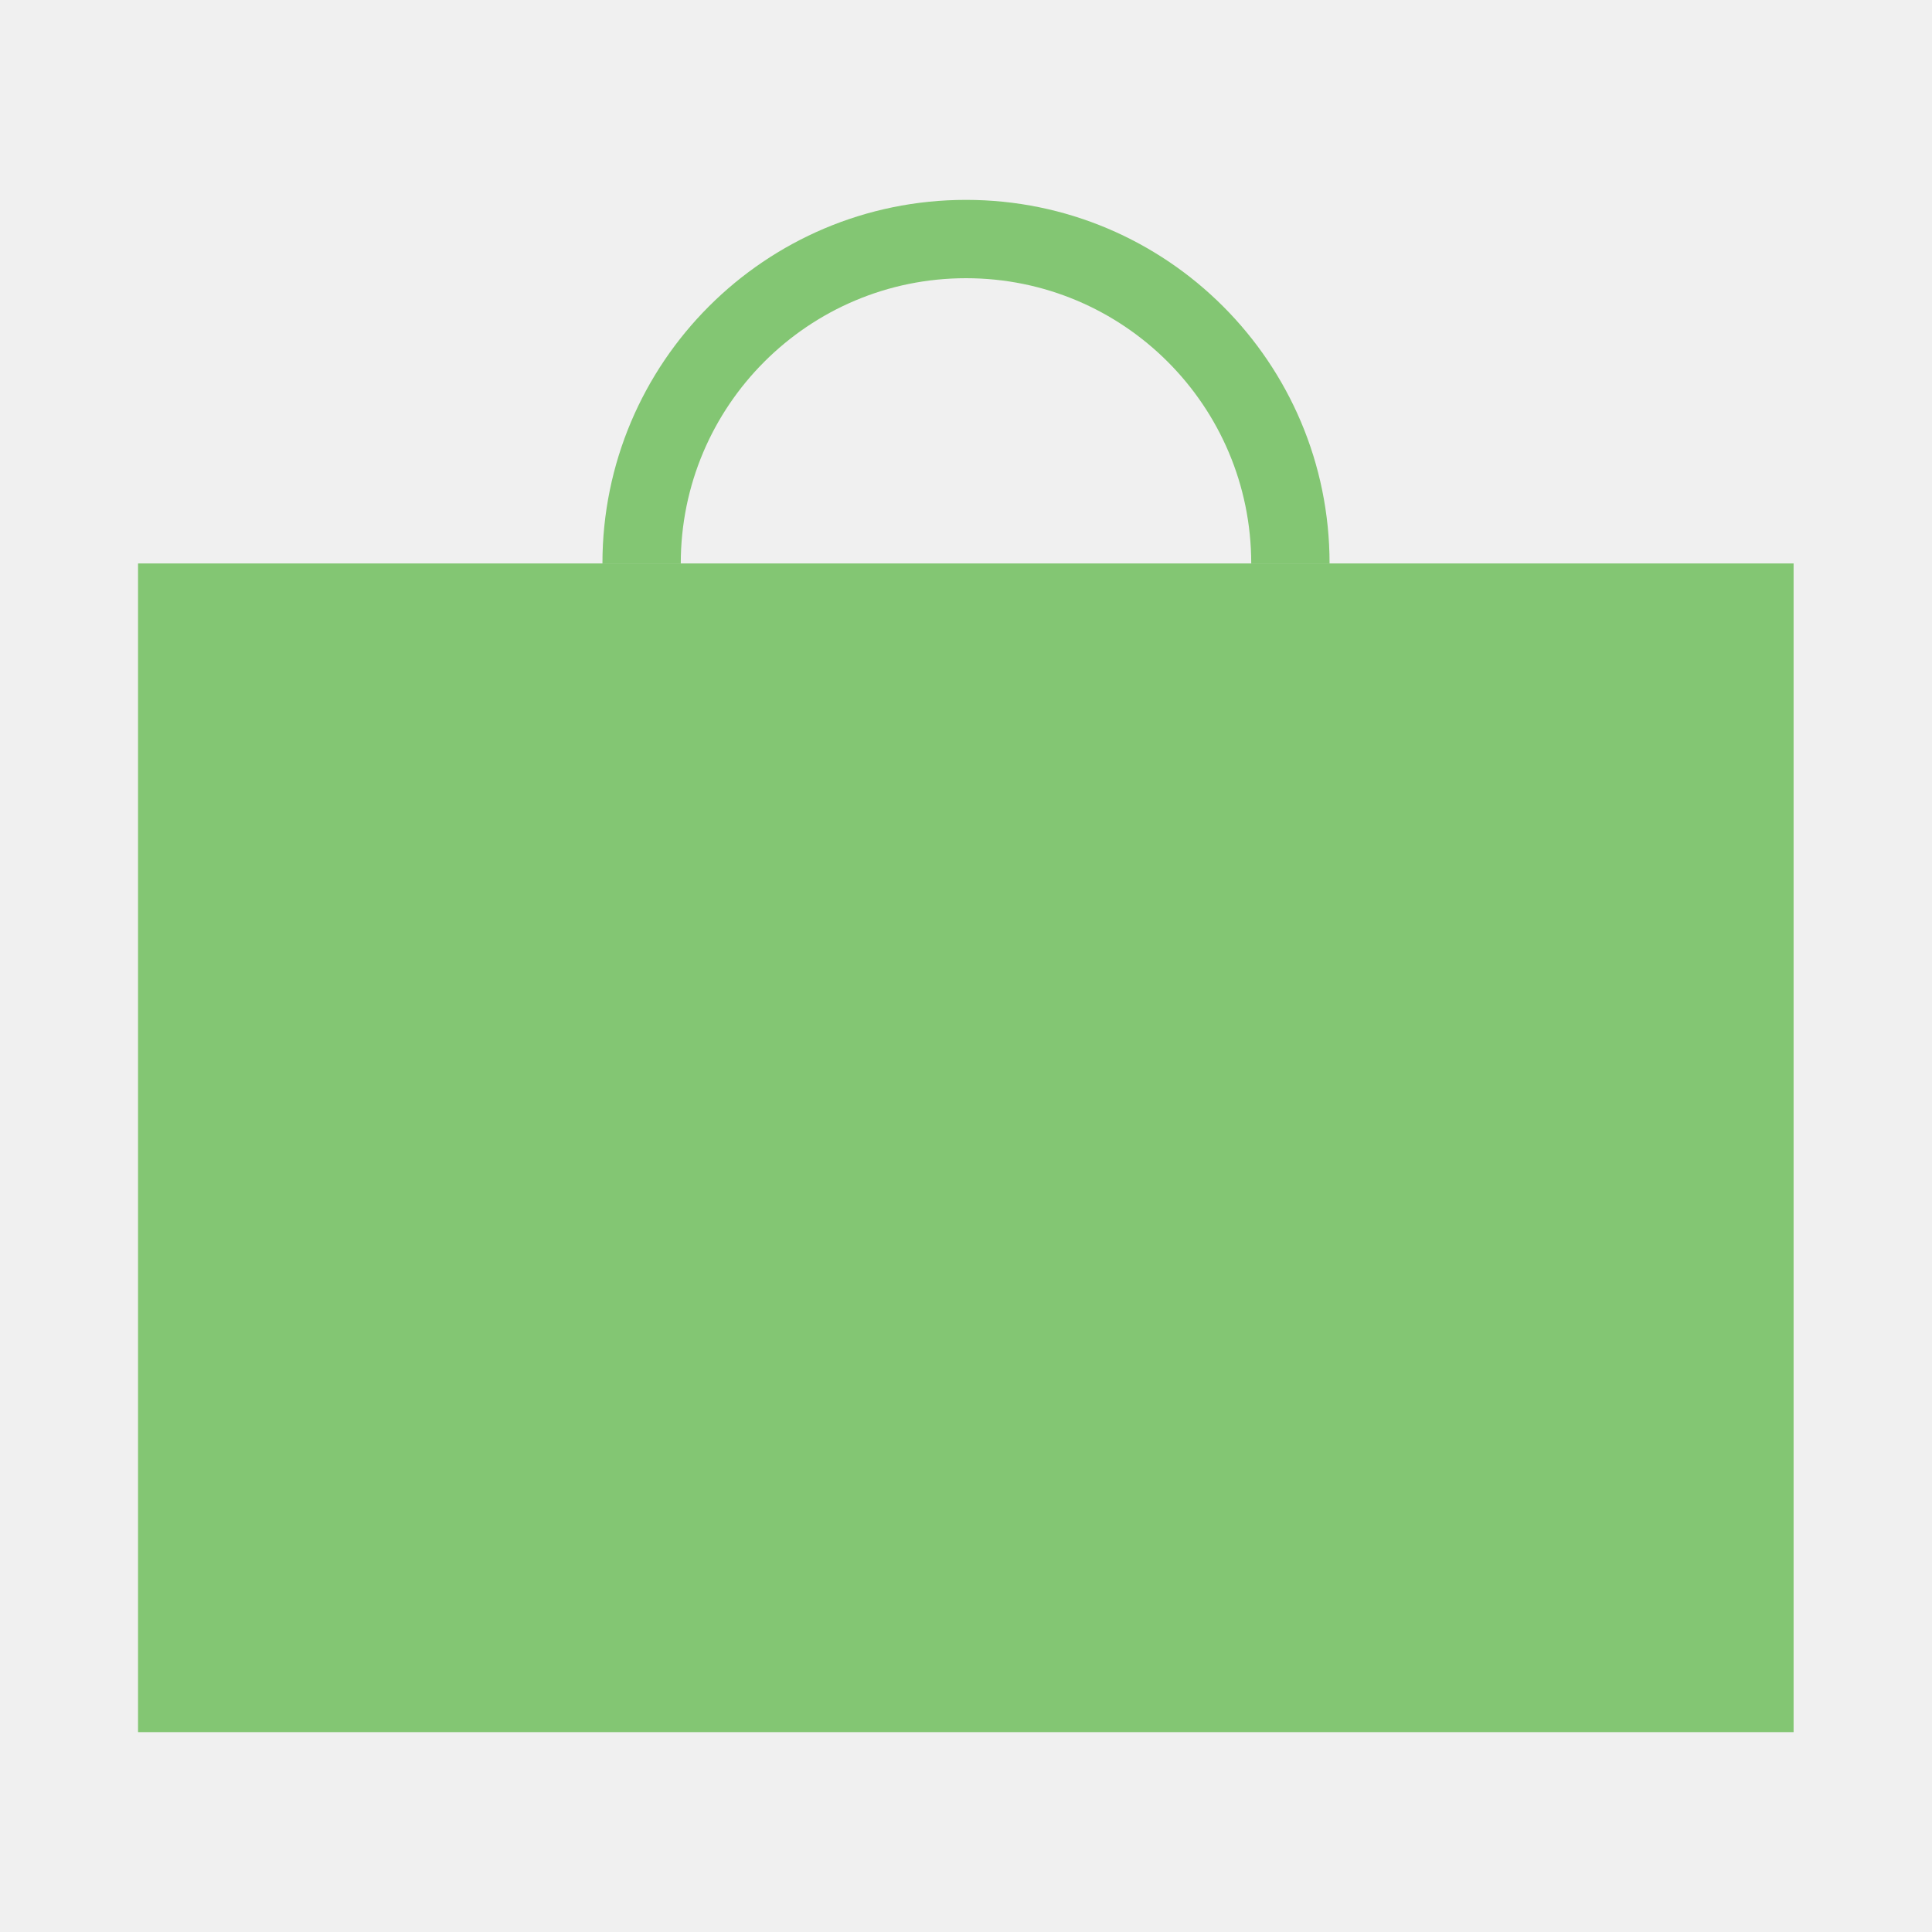
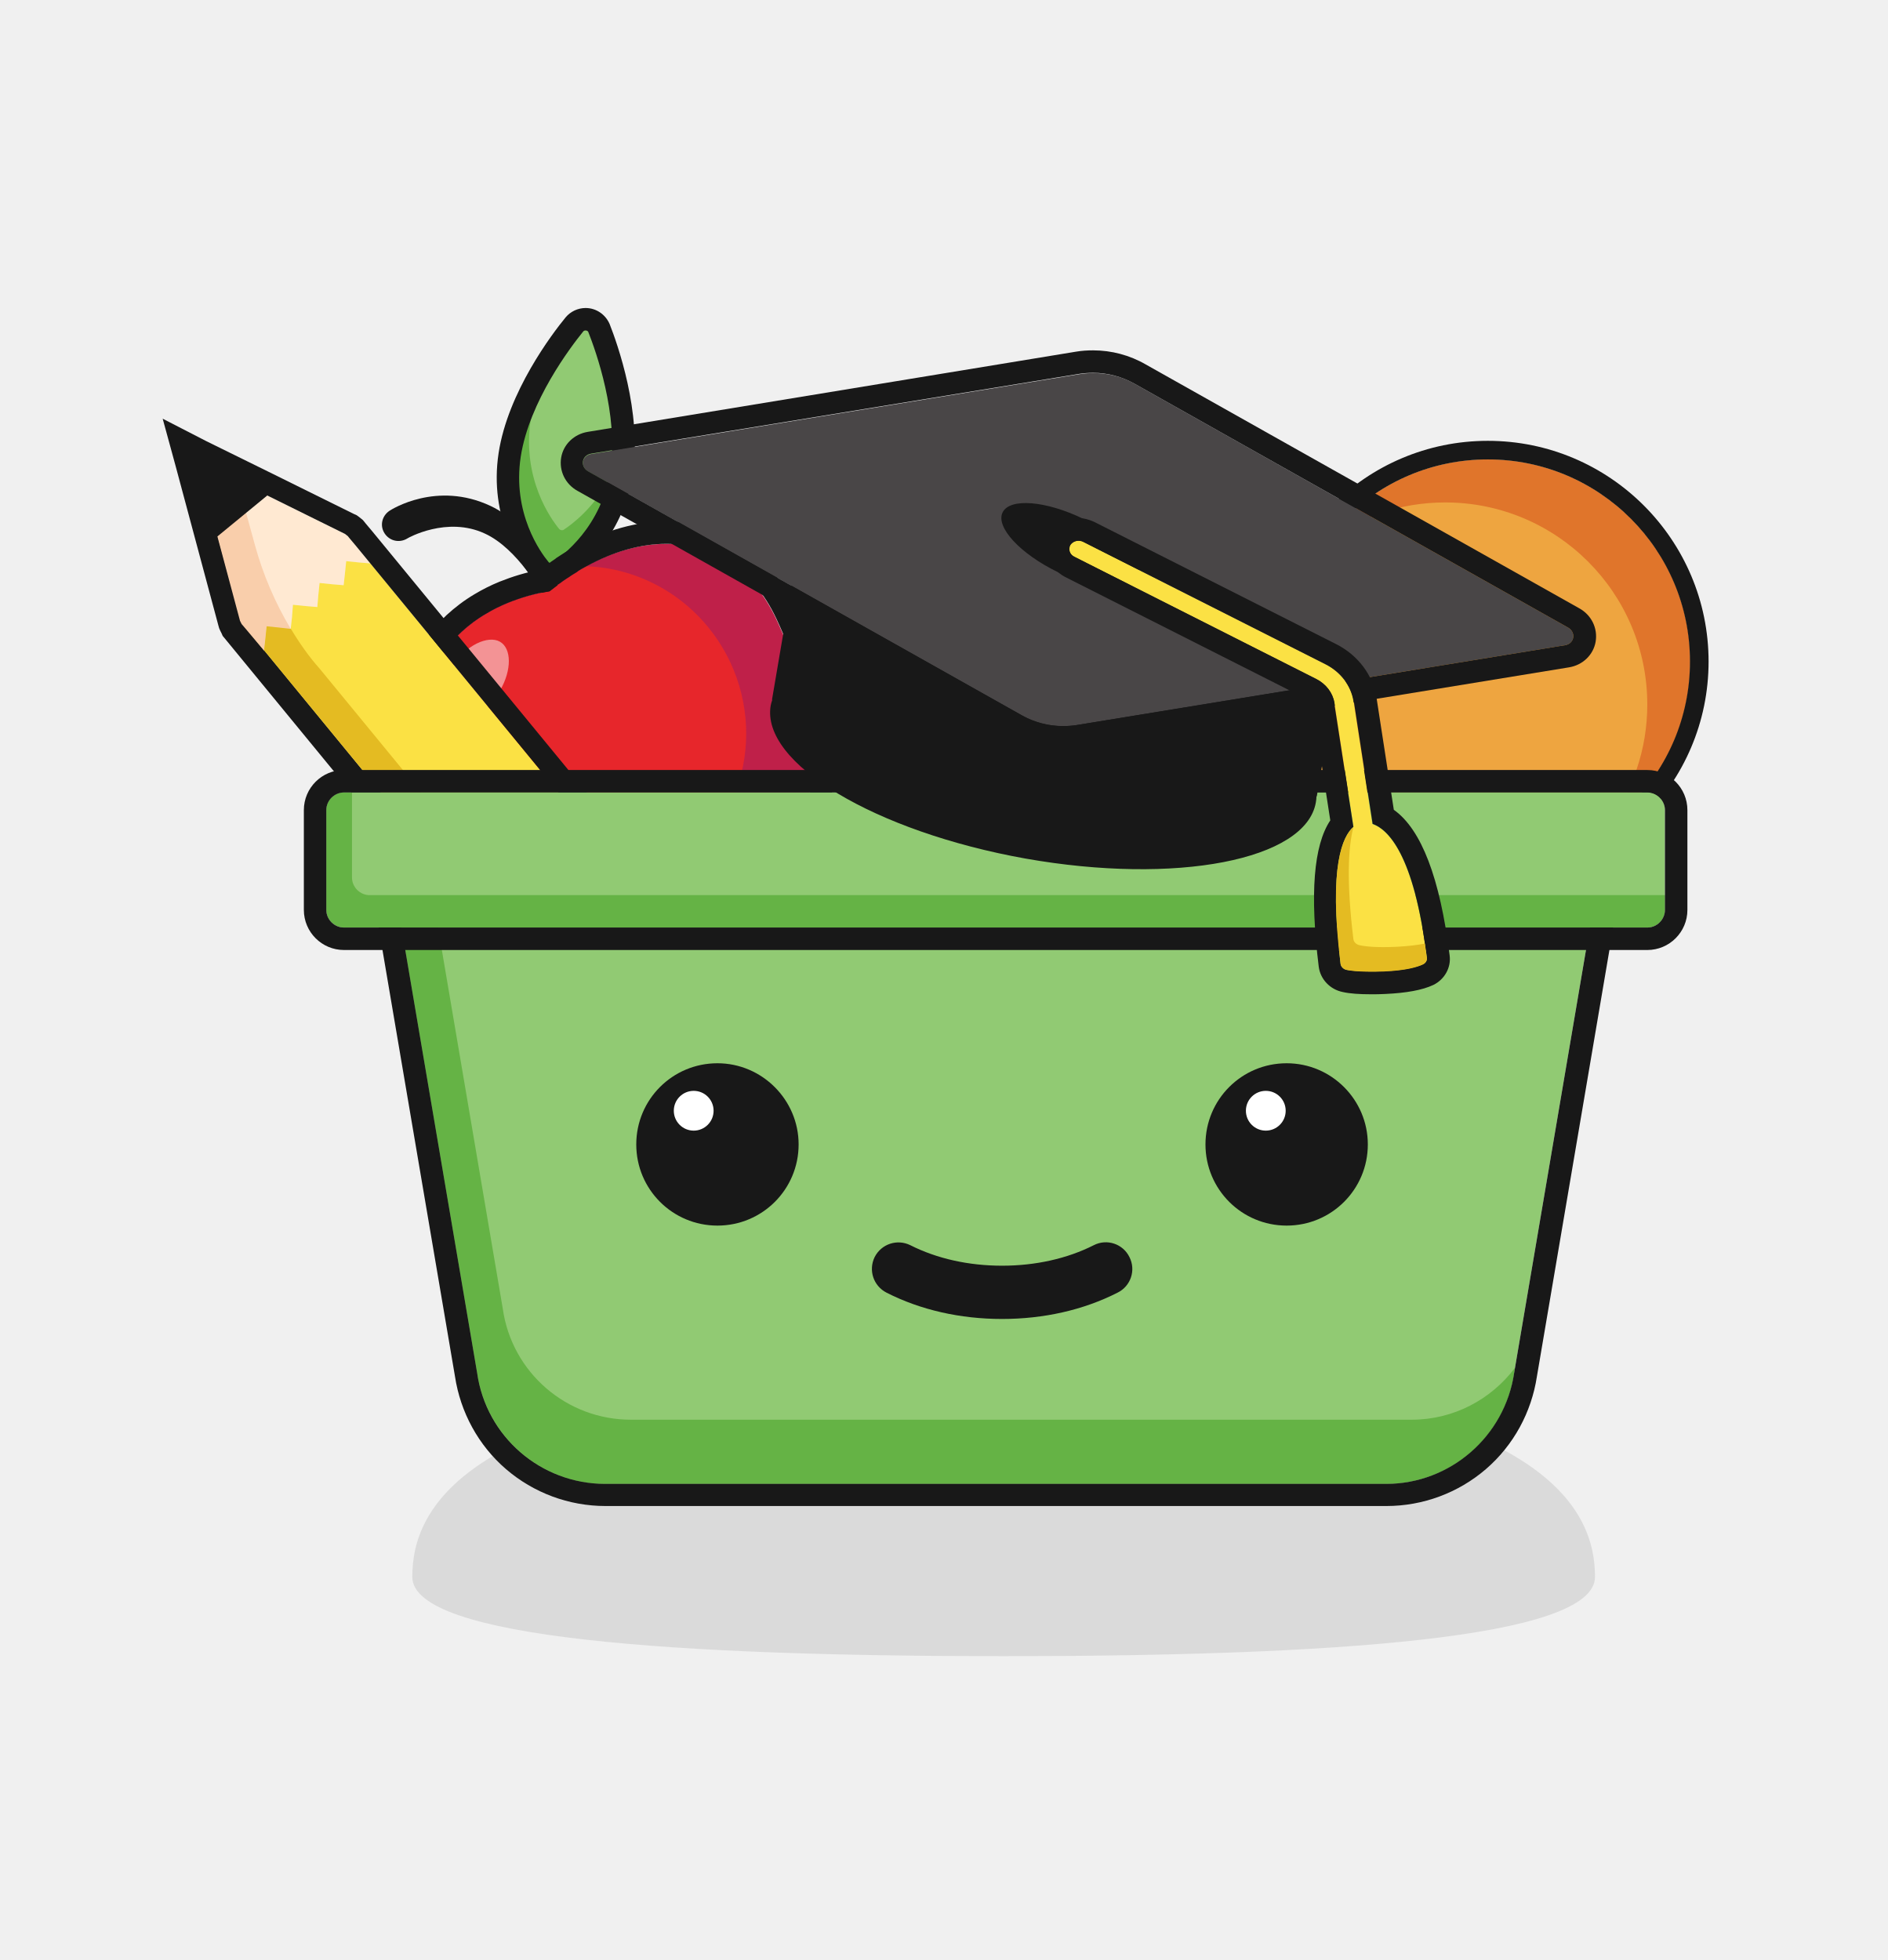
- <svg xmlns="http://www.w3.org/2000/svg" class="favicon" viewBox="0 0 550 550" fill="#83c673">
-   <path class="handle" d="M275 79.2a81.2 81.2 0 0 1 81.2 81.2h22.3a103.5 103.5 0 1 0-207 0h22.3A81.2 81.2 0 0 1 275 79.2z" />
-   <path class="bag" d="M39.3 493.1h471.3V160.4H39.3" />
+ <svg xmlns="http://www.w3.org/2000/svg" version="1.1" id="Layer_1" x="0px" y="0px" viewBox="0 0 588.3 610.9" style="enable-background:new 0 0 588.3 610.9;" xml:space="preserve">
+   <style type="text/css">
+ 	.st0{opacity:0.1;fill:#181818;enable-background:new    ;}
+ 	.st1{fill:#EEA540;}
+ 	.st2{fill:#E0752B;}
+ 	.st3{fill:#181818;}
+ 	.st4{fill:#91CA73;}
+ 	.st5{fill:#65B345;}
+ 	.st6{fill:#BF2049;}
+ 	.st7{fill:#E7262B;}
+ 	.st8{opacity:0.5;fill:#FFFFFF;enable-background:new    ;}
+ 	.st9{fill:#F192BB;}
+ 	.st10{fill:#D0518D;}
+ 	.st11{fill:#FFE9D2;}
+ 	.st12{fill:#FBE144;}
+ 	.st13{fill:#F9CEAB;}
+ 	.st14{fill:#E4BB22;}
+ 	.st15{fill-rule:evenodd;clip-rule:evenodd;fill:#181818;stroke:#181818;stroke-miterlimit:10;}
+ 	.st16{fill:#FFFFFF;}
+ 	.st17{fill:#494647;}
+ </style>
+   <g>
+     <path class="st0" d="M497.1,491.5c0,19.2-82.5,24.7-184.3,24.7s-184.3-5.5-184.3-24.7s11.9-63.7,184.3-63.7   S497.1,472.3,497.1,491.5z" />
+     <g>
+       <circle class="st1" cx="463.7" cy="206.2" r="63" />
+       <path class="st2" d="M463.7,143.2c-20.8,0-39.3,10.1-50.7,25.7c10.5-7.7,23.4-12.3,37.4-12.3c34.8,0,63,28.2,63,63    c0,14-4.6,26.9-12.3,37.4c15.6-11.5,25.7-29.9,25.7-50.7C526.8,171.4,498.5,143.2,463.7,143.2z" />
+       <g>
+         <path class="st3" d="M463.7,143.2c34.8,0,63,28.2,63,63s-28.2,63-63,63s-63-28.2-63-63S428.9,143.2,463.7,143.2 M463.7,137.4     c-38,0-68.8,30.9-68.8,68.8s30.9,68.8,68.8,68.8s68.8-30.9,68.8-68.8S501.7,137.4,463.7,137.4L463.7,137.4z" />
+       </g>
+     </g>
+     <g>
+       <g>
+         <g>
+           <g>
+             <g>
+               <path class="st4" d="M170.3,175.9c0.3,0.4,0.9,0.5,1.4,0.2c3.3-2.1,15.9-11.4,18.7-29.8c2.8-17.9-4.7-38.7-7.1-44.6        c-0.3-0.7-1.3-0.9-1.8-0.3c-4,4.9-17.4,22.5-20.2,40.4C158.6,160.2,167.8,172.9,170.3,175.9z" />
+             </g>
+           </g>
+         </g>
+         <path class="st5" d="M175.7,165.1c-0.4,0.3-1,0.2-1.4-0.2c-2.5-3-11.7-15.7-8.9-34c0.3-1.8,0.7-3.7,1.2-5.5     c-2.4,5.2-4.3,10.8-5.2,16.5c-2.8,18.3,6.4,31,8.9,34c0.3,0.4,0.9,0.5,1.4,0.2c3.1-2,14.6-10.5,18.2-26.9     C185,158.5,178,163.6,175.7,165.1z" />
+         <g>
+           <g>
+             <g>
+               <path class="st3" d="M182.5,103c0.4,0,0.8,0.2,0.9,0.6c2.2,5.6,9.5,25.7,6.8,43c-2.7,17.7-14.9,26.6-18,28.7        c-0.2,0.1-0.4,0.2-0.5,0.2c-0.3,0-0.6-0.1-0.8-0.4c-2.4-2.9-11.3-15.1-8.6-32.8c2.7-17.3,15.6-34.2,19.4-38.9        C181.9,103.1,182.2,103,182.5,103 M182.5,96c-2.4,0-4.7,1.1-6.2,2.9c-4.2,5.1-18,23.3-20.9,42.3c-3.1,20.3,6.9,34.5,10.1,38.3        c1.5,1.9,3.8,2.9,6.2,2.9c1.6,0,3.1-0.4,4.4-1.3c4.2-2.7,18-13.1,21.1-33.5c2.9-19-4.8-40.5-7.2-46.6        C188.7,98,185.8,96,182.5,96L182.5,96z" />
+             </g>
+           </g>
+         </g>
+       </g>
+       <g>
+         <g>
+           <path class="st6" d="M241.9,192.9c22.6,48.1,7.6,94-22.8,88.6c-13,25.3-59.3,10.9-82.8-39.1c-13.7-29.1,5.4-53.4,34.8-58.2      C197.4,163,228.2,163.8,241.9,192.9z" />
+           <g>
+             <path class="st3" d="M169.1,185.3c-0.1-0.1-7.7-14.3-18-19c-11.8-5.5-24,1.4-24.1,1.5c-2.4,1.5-5.5,0.9-7.1-1.5       s-0.9-5.5,1.5-7.1c0.6-0.4,14.7-9.4,31.5-1.5c14.1,6.6,21,25,21.3,25.7C175.1,185.9,170,188,169.1,185.3z" />
+           </g>
+           <path class="st7" d="M227.6,206.4c-8.6-18.2-26.2-29.2-44.7-29.9c-3.9,2.1-7.8,4.8-11.6,7.8c-29.4,4.8-48.5,29-34.8,58.2      c6.2,13.2,13.9,23.7,22.1,31.5c13.6,7.1,30.2,8,45,1C228.9,263,239.7,232.3,227.6,206.4z" />
+           <g>
+             <g>
+               <path class="st3" d="M207.7,169.5c14.2,0,26.8,7.4,34.3,23.4c21.4,45.6,9.1,89.1-18,89.1c-1.5,0-3.1-0.1-4.7-0.4        c-4.2,8.2-11.9,12.2-21.2,12.2c-17.9,0-41.7-15-57.8-43.9c-0.1-0.1-0.1-0.3-0.2-0.4c-0.3-0.5-0.6-1.1-0.9-1.7        c-0.1-0.2-0.2-0.4-0.4-0.7c-0.3-0.5-0.5-1-0.8-1.6c-0.1-0.3-0.3-0.5-0.4-0.8c-0.3-0.7-0.7-1.4-1-2c-0.1-0.1-0.1-0.2-0.2-0.3        c-8.6-18.2-4.3-34.5,7.3-45.3c0.1-0.1,0.1-0.1,0.2-0.2c2.3-2.1,4.8-4,7.6-5.6c2.1-1.3,4.4-2.4,6.8-3.4c4-1.6,8.3-2.9,12.9-3.6        c0.9-0.7,1.8-1.4,2.7-2.1c0.2-0.1,0.4-0.3,0.6-0.4c0.8-0.6,1.5-1.1,2.3-1.6c0.2-0.1,0.3-0.2,0.5-0.3c0.8-0.6,1.7-1.1,2.5-1.6        c0.1-0.1,0.2-0.1,0.2-0.2c0.9-0.6,1.9-1.1,2.8-1.6l0,0l0,0C191.2,171.9,199.7,169.5,207.7,169.5 M207.7,162.5        c-9.1,0-18.9,2.7-28.2,7.8h-0.1l0,0c-1,0.5-2,1.1-3,1.7l-0.2,0.1c-0.9,0.6-1.9,1.2-2.8,1.8l-0.1,0.1c-0.1,0.1-0.3,0.2-0.4,0.3        c-0.8,0.5-1.6,1.1-2.5,1.8l-0.2,0.1c-0.1,0.1-0.3,0.2-0.4,0.3c-0.5,0.4-1,0.8-1.5,1.1c-4.4,0.8-8.6,2.1-12.6,3.7        c-2.7,1.1-5.3,2.4-7.8,3.9c-3.2,1.9-6.1,4.1-8.7,6.5c-0.1,0.1-0.2,0.2-0.3,0.3c-14.7,13.8-18,33.8-8.8,53.4l0.1,0.3v0.1        c0.3,0.7,0.7,1.4,1,2.1c0.1,0.2,0.2,0.4,0.3,0.6l0.1,0.3v0.1c0.3,0.5,0.5,1,0.8,1.5c0.1,0.2,0.2,0.3,0.3,0.5l0.1,0.2        c0.3,0.6,0.6,1.2,0.9,1.8l0.2,0.3l0.1,0.1c8,14.5,18.5,26.6,30.2,35.1c11.1,8,23.1,12.4,33.7,12.4c10.4,0,19.2-4.3,24.8-11.8        c0.4,0,0.7,0,1.1,0c11,0,20.7-5.6,27.2-15.9c6-9.5,9-22.2,8.7-36.7c-0.3-15-4.3-31.1-11.5-46.4c-4.2-8.9-9.9-15.8-17.1-20.5        C224.2,164.8,216.3,162.5,207.7,162.5L207.7,162.5z" />
+             </g>
+           </g>
+         </g>
+         <path class="st8" d="M155.9,215.1c-3.6,6.2-9.5,9.5-13.1,7.4s-5-8.9-1.4-15.1c3.6-6.2,10.7-9.5,14.4-7.4S159.5,208.9,155.9,215.1     z" />
+       </g>
+     </g>
+     <g>
+       <g>
+         <g>
+           <path class="st9" d="M205.6,289.7l-28.8,23.7l-2.1,1.8l1.8,2.1l11,13.4l0,0c3.5,4.3,8.5,6.7,13.6,7.2s10.5-0.9,14.8-4.5l0,0      l2-1.6c4.3-3.5,6.7-8.5,7.2-13.6s-0.9-10.5-4.5-14.8l-11-13.4l-1.8-2.1L205.6,289.7z" />
+           <path class="st10" d="M198.4,328.7L198.4,328.7l-11-13.4l-1.8-2.1l2.1-1.8l23.4-19.2l-1.7-2.1l-1.8-2.1l-2.1,1.8l-28.8,23.7      l-2.1,1.8l1.8,2.1l11,13.4l0,0c3.5,4.3,8.5,6.7,13.6,7.2c3.7,0.4,7.5-0.3,10.9-2C206.8,335.4,201.9,333,198.4,328.7z" />
+           <g>
+             <path class="st3" d="M207.7,288l1.8,2.1l11,13.4c3.5,4.3,5,9.6,4.5,14.8c-0.5,5.1-3,10.1-7.2,13.6l-2,1.6       c-3.7,3.1-8.3,4.6-12.8,4.6c-0.7,0-1.3,0-2-0.1c-5.1-0.5-10.1-3-13.6-7.2l0,0l-11-13.4l-1.8-2.1l2.1-1.8l28.8-23.7L207.7,288        M208.7,278.1l-5.4,4.4l-2.1,1.8L172.3,308l-2.1,1.8l-5.4,4.4l4.4,5.4l1.8,2.1l11,13.4c4.6,5.6,11.1,9.1,18.3,9.8       c0.9,0.1,1.8,0.1,2.7,0.1c6.3,0,12.4-2.2,17.2-6.1l2-1.6c5.6-4.6,9.1-11.1,9.8-18.3c0.7-7.2-1.4-14.3-6-19.9l-11-13.4l-1.8-2.1       L208.7,278.1L208.7,278.1z" />
+           </g>
+           <polygon class="st11" points="75.8,194.9 82.3,202.8 82.3,202.8 82.7,199.2 83.1,195.3 87,195.6 90.6,196 91,192.4 91.3,188.5       95.3,188.9 98.9,189.2 99.2,185.6 99.6,181.7 103.5,182.1 107.1,182.4 107.5,178.8 107.9,174.9 111.8,175.3 115.4,175.6       115.4,175.5 108.9,167.6 108.4,167.1 107.5,166.4 67,146.4 61.5,143.7 63.1,149.6 74.8,193.2 75.3,194.3     " />
+           <polygon class="st12" points="209.5,290.1 112.5,172 115.4,175.5 115.4,175.6 111.8,175.3 107.9,174.9 107.5,178.8 107.1,182.4       103.5,182.1 99.6,181.7 99.2,185.6 98.9,189.2 95.3,188.9 91.3,188.5 91,192.4 90.6,196 87,195.6 83.1,195.3 82.7,199.2       82.3,202.8 82.3,202.8 76.3,195.5 176.4,317.3 178.1,319.5 180.3,317.7 209.1,294 211.3,292.3     " />
+           <g>
+             <g>
+               <path class="st3" d="M61.5,143.7L61.5,143.7L61.5,143.7l19.1,9.4l26.9,13.3l0.9,0.7l0.4,0.5l2.1,2.5l98.6,120l1.8,2.1        l-2.1,1.8l-28.8,23.7l-2.1,1.8l-1.8-2.1l-101-123l-0.5-1L61.5,143.7L61.5,143.7 M50.7,130.5l2.9,10.6l0,0l1.2,4.4l13.3,49.6        l0.2,0.7l0.3,0.7l0.5,1l0.3,0.7l0.5,0.6l101,123l1.8,2.1l4.4,5.4l5.4-4.4l2.1-1.8l28.8-23.7l2.1-1.8l5.4-4.4l-4.4-5.4        l-1.8-2.1l-98.6-120l-2.1-2.5l-0.4-0.5l-0.5-0.6l-0.6-0.5l-0.9-0.7l-0.6-0.4l-0.7-0.3l-26.9-13.3l-19.1-9.4L50.7,130.5        L50.7,130.5z" />
+             </g>
+           </g>
+         </g>
+         <g>
+           <path class="st13" d="M82.3,202.8l0.4-3.6l0.4-3.9l3.9,0.4l3.6,0.4V196c-4.9-8.2-8.7-17.1-11.2-26.3L74,150l-7-3.4l-5.5-2.7      l1.6,5.9l11.7,43.7l0.5,1l1.2,1.4L82.3,202.8L82.3,202.8z" />
+           <path class="st14" d="M90.6,195.9v0.1l-3.6-0.4l-3.9-0.4l-0.4,3.9l-0.4,3.6l0,0l-5.8-7.1l99.9,121.6l1.8,2.1l2.1-1.8l5.3-4.4      L99.7,208.5C96.3,204.7,93.3,200.4,90.6,195.9z" />
+         </g>
+       </g>
+       <polygon class="st15" points="82.8,154.2 61.5,143.7 67.7,166.6   " />
+     </g>
+     <g>
+       <g>
+         <path class="st4" d="M310.3,289H125.1l23.6,138.9c2.9,19.8,19.9,34.6,39.9,34.6h121.7H432c20,0,37.1-14.7,39.9-34.6L495.5,289     H310.3z" />
+         <path class="st4" d="M309.3,289H124.1l23.6,138.9c2.9,19.8,19.9,34.6,39.9,34.6h121.7H431c20,0,37.1-14.7,39.9-34.6L494.5,289     H309.3z" />
+         <path class="st5" d="M440,442.5H318.3H196.6c-20,0-37.1-14.7-39.9-34.6L136.5,289h-11.4l23.6,138.9c2.9,19.8,19.9,34.6,39.9,34.6     h121.7H432c20,0,37.1-14.7,39.9-34.6l0.2-1.5C464.7,436.2,453,442.5,440,442.5z" />
+         <g>
+           <path class="st3" d="M495.5,289l-23.6,138.9c-2.9,19.8-19.9,34.6-39.9,34.6H310.3H188.6c-20,0-37.1-14.7-39.9-34.6L125.1,289      h185.2H495.5 M503.8,282h-8.3H310.3H125.1h-8.3l1.4,8.2L141.8,429c1.7,11.2,7.3,21.5,15.9,28.9s19.6,11.5,31,11.5h121.7h121.7      c11.4,0,22.4-4.1,31-11.5s14.2-17.7,15.9-28.9l23.6-138.8L503.8,282L503.8,282z" />
+         </g>
+       </g>
+       <g>
+         <g>
+           <g>
+             <g>
+               <path class="st3" d="M426.3,356.7c0,14-11.3,25.3-25.3,25.3s-25.3-11.3-25.3-25.3s11.3-25.3,25.3-25.3        C415,331.4,426.3,342.8,426.3,356.7z M223.6,331.4c-14,0-25.3,11.3-25.3,25.3s11.3,25.3,25.3,25.3s25.3-11.3,25.3-25.3        C248.9,342.8,237.5,331.4,223.6,331.4z" />
+             </g>
+             <g>
+               <path class="st3" d="M312.3,411.1c-13,0-25.4-2.8-36-8.2c-4.1-2.1-5.7-7-3.7-11.1c2.1-4.1,7-5.7,11.1-3.7        c8.3,4.2,18.2,6.4,28.6,6.4c10.4,0,20.3-2.2,28.6-6.4c4.1-2.1,9.1-0.4,11.1,3.7c2.1,4.1,0.4,9.1-3.7,11.1        C337.7,408.3,325.3,411.1,312.3,411.1z" />
+             </g>
+           </g>
+         </g>
+         <g>
+           <circle class="st16" cx="216.2" cy="346.2" r="6.2" />
+           <circle class="st16" cx="394.5" cy="346.2" r="6.2" />
+         </g>
+       </g>
+     </g>
+     <g>
+       <g>
+         <g>
+           <path class="st4" d="M513.4,289H107.2c-3,0-5.5-2.5-5.5-5.5v-31.1c0-3,2.5-5.5,5.5-5.5h406.2c3,0,5.5,2.5,5.5,5.5v31.1      C518.9,286.6,516.4,289,513.4,289z" />
+         </g>
+       </g>
+       <path class="st5" d="M115.2,279c-3,0-5.5-2.5-5.5-5.5V247h-2.5c-3,0-5.5,2.5-5.5,5.5v31.1c0,3,2.5,5.5,5.5,5.5h406.2    c3,0,5.5-2.5,5.5-5.5V279H115.2z" />
+       <g>
+         <g>
+           <path class="st3" d="M513.4,247c3,0,5.5,2.5,5.5,5.5v31.1c0,3-2.5,5.5-5.5,5.5H107.2c-3,0-5.5-2.5-5.5-5.5v-31.1      c0-3,2.5-5.5,5.5-5.5H513.4 M513.4,240H107.2c-6.9,0-12.5,5.6-12.5,12.5v31.1c0,6.9,5.6,12.5,12.5,12.5h406.2      c6.9,0,12.5-5.6,12.5-12.5v-31.1C525.9,245.6,520.3,240,513.4,240L513.4,240z" />
+         </g>
+       </g>
+     </g>
+     <g>
+       <g>
+         <g>
+           <path class="st3" d="M419.7,193.7l-169.8-30.2l-9.3,54.6h0.1c-0.2,0.6-0.4,1.2-0.5,1.8c-3.1,18,32.5,39.3,79.4,47.7      c46.9,8.3,87.4,0.5,90.5-17.5c0.1-0.6,0.2-1.3,0.2-1.9h0.1L419.7,193.7z" />
+         </g>
+       </g>
+       <g>
+         <g>
+           <path class="st17" d="M184.3,141.5l152.3-24.9c5.8-0.9,11.9,0.1,17,3l135.1,76c2.6,1.5,2,5-0.9,5.5L335.5,226      c-5.8,0.9-11.9-0.1-17-3l-135.1-76C180.7,145.5,181.3,142,184.3,141.5z" />
+         </g>
+       </g>
+       <ellipse transform="matrix(0.4375 -0.8992 0.8992 0.4375 34.7884 395.5884)" class="st3" cx="333.6" cy="170" rx="9.2" ry="23.5" />
+       <g>
+         <g>
+           <path class="st3" d="M340.7,116.2c4.5,0,9,1.2,12.9,3.4l135.1,76c2.6,1.5,2,5-0.9,5.5L335.5,226c-1.4,0.2-2.8,0.3-4.2,0.3      c-4.5,0-9-1.2-12.9-3.4l-135.1-76c-2.6-1.5-2-5,0.9-5.5l152.3-24.9C337.9,116.3,339.3,116.2,340.7,116.2 M340.7,109.2      c-1.8,0-3.5,0.1-5.3,0.4l-152.2,25c-4.3,0.7-7.6,3.9-8.3,8c-0.7,4.2,1.3,8.3,5.1,10.4l135.1,76c5,2.8,10.6,4.3,16.3,4.3      c1.8,0,3.5-0.1,5.3-0.4L489,208c4.3-0.7,7.6-3.9,8.3-8c0.7-4.2-1.3-8.3-5.1-10.4l-135.1-76C352.1,110.7,346.4,109.2,340.7,109.2      L340.7,109.2z" />
+         </g>
+       </g>
+       <g>
+         <g>
+           <path class="st12" d="M426.2,266.4c-1.6,0.1-3.2-1-3.4-2.4l-6.9-45c-0.5-3-2.6-5.8-5.6-7.3l-75.4-38.1c-1.5-0.7-2-2.4-1.3-3.7      c0.8-1.3,2.6-1.7,4-1L413,207c4.8,2.4,8,6.7,8.8,11.4l6.9,45C429,264.9,427.9,266.2,426.2,266.4z" />
+         </g>
+       </g>
+       <path class="st12" d="M443.5,300.6c0.8-0.4,1.3-1.2,1.2-2c-5.7-46.4-20.1-42-20.1-42s-12.3-1-6.7,43.8c0.1,0.9,0.9,1.7,1.9,1.9    c1.8,0.4,5.2,0.7,11.6,0.5C438.3,302.5,441.8,301.4,443.5,300.6z" />
+       <g>
+         <path class="st3" d="M336.2,168.5c0.5,0,1,0.1,1.5,0.4l75.4,38.1c4.8,2.4,8,6.7,8.8,11.4l5.9,38.4c4.6,1.6,12.9,9.1,16.9,41.7     c0.1,0.8-0.3,1.6-1.2,2c-1.6,0.8-5.2,1.9-12.2,2.2c-1.6,0.1-2.9,0.1-4.2,0.1c-3.8,0-6.1-0.3-7.4-0.5c-1-0.2-1.8-1-1.9-1.9     c-3.8-30.8,0.8-39.9,4-42.7l-6-38.8c-0.5-3-2.6-5.8-5.6-7.3l-75.4-38.1c-1.5-0.7-2-2.4-1.3-3.7     C334.2,169,335.1,168.5,336.2,168.5 M336.2,161.5c-3.5,0-6.8,1.8-8.5,4.8c-1.3,2.2-1.7,4.9-0.9,7.4c0.8,2.6,2.6,4.8,5.1,6.1     l75.4,38.1c1,0.5,1.7,1.3,1.8,2.1l5.5,35.7c-5.2,7.8-6.4,22.9-3.6,45.6c0.5,3.9,3.5,7.1,7.5,7.9c2.2,0.5,5.2,0.7,8.8,0.7     c1.4,0,2.9,0,4.5-0.1c6.5-0.3,11.5-1.2,14.9-2.8c3.5-1.7,5.6-5.4,5.1-9.2c-3-24.1-8.8-39.3-17.4-45.4l-5.4-35     c-1.1-7-5.8-13.2-12.5-16.6l-75.4-38.1C339.4,161.9,337.8,161.5,336.2,161.5L336.2,161.5z" />
+       </g>
+       <path class="st14" d="M435.3,295.1c-6.4,0.3-9.8-0.1-11.6-0.5c-1-0.2-1.8-1-1.9-1.9c-2.2-18.1-1.6-28.7,0-34.9    c-3.3,2.8-7.8,12-4,42.6c0.1,0.9,0.9,1.7,1.9,1.9c1.8,0.4,5.2,0.7,11.6,0.5c7-0.3,10.5-1.4,12.2-2.2c0.8-0.4,1.3-1.2,1.2-2    c-0.2-1.6-0.4-3.1-0.6-4.5C442,294.5,439.2,294.9,435.3,295.1z" />
+     </g>
+   </g>
</svg>
